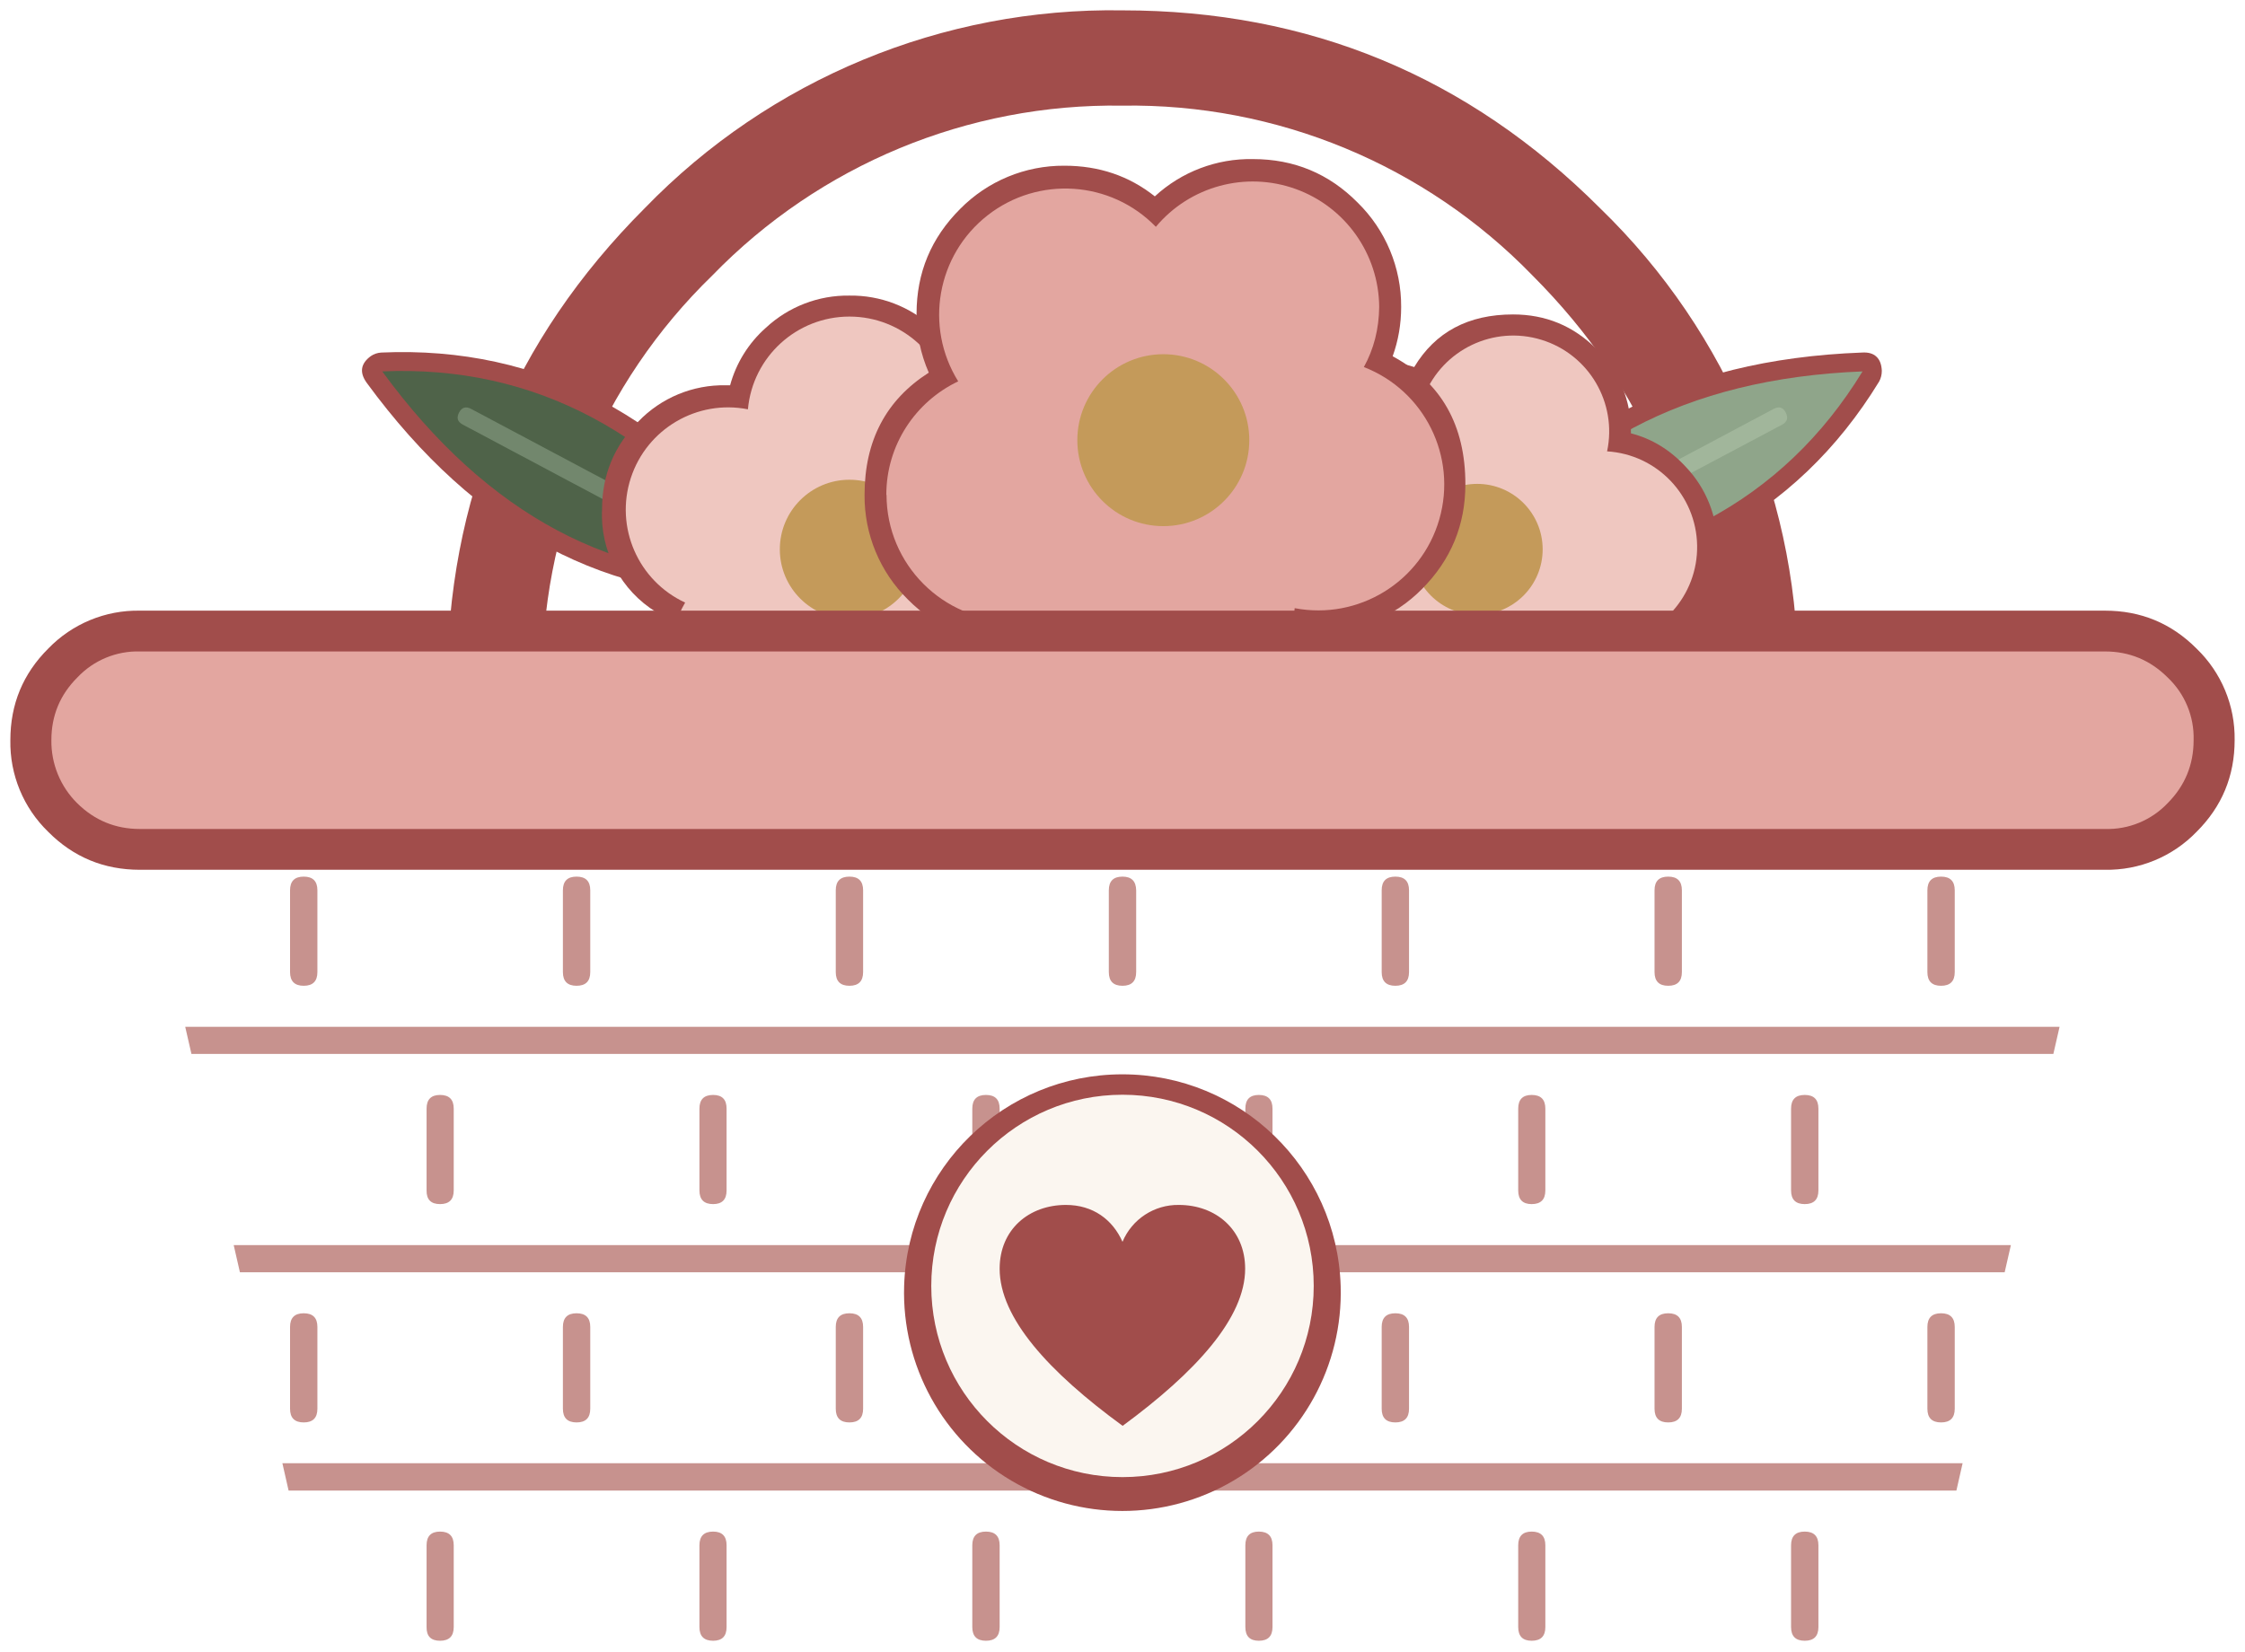
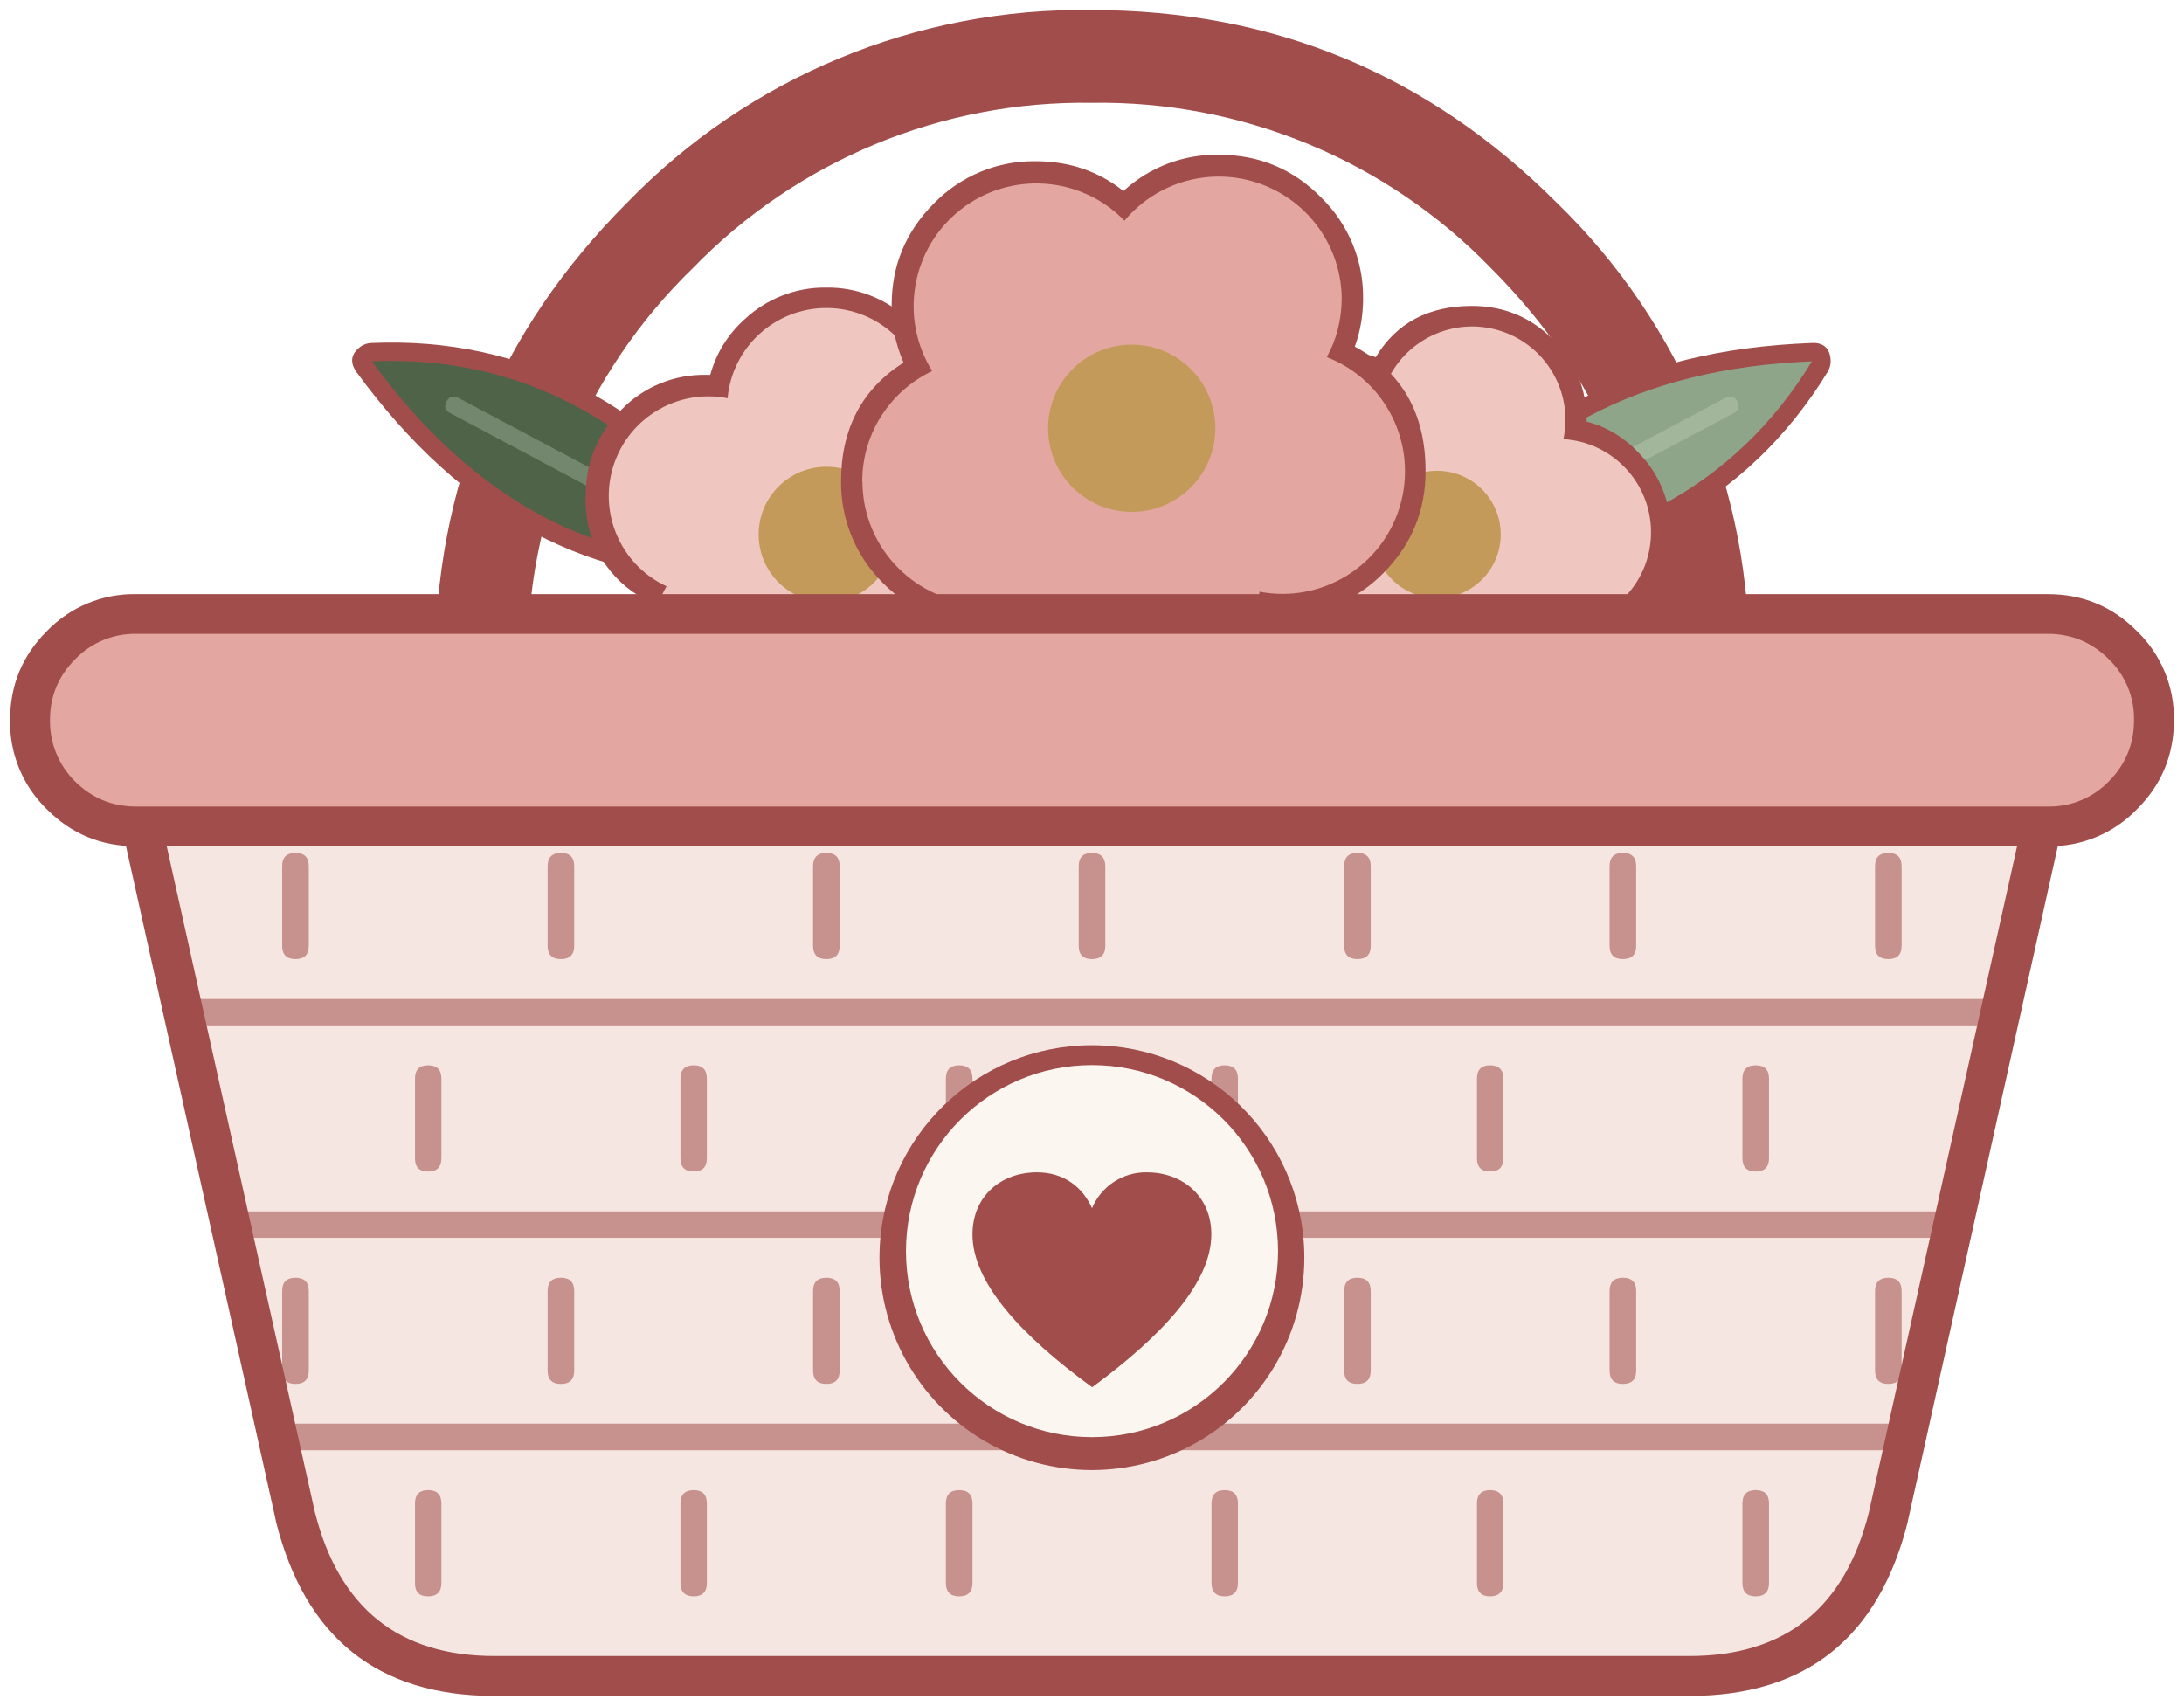
- <svg xmlns="http://www.w3.org/2000/svg" viewBox="545.52 402.27 108.36 79.71">
+ <svg xmlns="http://www.w3.org/2000/svg" viewBox="545.52 402.27 108.36 84.65">
  <path fill="#a14d4b" d="M567.1 435.37q0-13.5 9.54-23.05a31.4 31.4 0 0 1 23.06-9.55q13.5 0 23.05 9.55a31.4 31.4 0 0 1 9.55 23.05q0 2.3-2.3 2.3-2.31 0-2.31-2.3 0-11.59-8.2-19.8a27 27 0 0 0-19.8-8.2 27 27 0 0 0-19.79 8.2 27 27 0 0 0-8.2 19.8q0 2.3-2.3 2.3t-2.3-2.3m0 0" />
  <path fill="#a14d4b" d="M582.6 431.02q-11.48.52-19.38-10.27-.54-.75.2-1.29.22-.15.5-.17 11.5-.51 19.4 10.26.27.38.22.7t-.42.6a1 1 0 0 1-.51.17m0 0" />
  <path fill="#4f6349" d="M582.57 430.1q-11 .5-18.6-9.9 11-.48 18.6 9.9m0 0" />
  <path fill="#72876d" d="m580.13 429.3-12.27-6.53q-.2-.11-.24-.25t.06-.34q.2-.37.58-.17l12.28 6.53q.18.1.23.25.04.14-.06.32-.2.39-.58.18m0 0" />
  <path fill="#a14d4b" d="M616.04 429.62q6-9.83 19.35-10.33.46-.03.7.2.24.22.26.68 0 .28-.13.52-6 9.82-19.37 10.33-.45.03-.7-.2-.23-.22-.25-.69-.01-.27.14-.5m0 0" />
  <path fill="#8fa58a" d="M616.82 430.1q5.75-9.39 18.6-9.9-5.74 9.4-18.6 9.9m0 0" />
  <path fill="#a1b69b" d="m618.86 428.54 12.27-6.53q.39-.2.58.17.1.2.06.34t-.23.25l-12.28 6.52q-.39.21-.58-.18-.11-.18-.06-.32.04-.15.24-.25m0 0" />
-   <path fill="#a14d4b" d="M576.85 433.86q0-1.07.36-2.03a5.5 5.5 0 0 1-2.63-4.98q0-2.47 1.75-4.23a5.7 5.7 0 0 1 4.23-1.75h.2a5.7 5.7 0 0 1 1.73-2.78 5.8 5.8 0 0 1 4.03-1.55 5.8 5.8 0 0 1 4.03 1.55 6 6 0 0 1 1.73 2.78h.2q2.49 0 4.23 1.75a5.8 5.8 0 0 1 1.75 4.23q0 3.35-2.62 4.98.35.96.35 2.03 0 2.47-1.75 4.23a5.8 5.8 0 0 1-4.23 1.75 5.7 5.7 0 0 1-3.69-1.26 5.7 5.7 0 0 1-3.69 1.26 5.8 5.8 0 0 1-4.22-1.75 5.8 5.8 0 0 1-1.76-4.23m9.46-5.37-.13.4.34.25.34-.25-.13-.4zm0 0" />
+   <path fill="#a14d4b" d="M576.85 433.86q0-1.07.36-2.03a5.5 5.5 0 0 1-2.63-4.98q0-2.47 1.75-4.23a5.7 5.7 0 0 1 4.23-1.75h.2a5.7 5.7 0 0 1 1.73-2.78 5.8 5.8 0 0 1 4.03-1.55 5.8 5.8 0 0 1 4.03 1.55 5.8 5.8 0 0 1 1.73 2.78h.2q2.49 0 4.23 1.75a5.8 5.8 0 0 1 1.75 4.23q0 3.35-2.62 4.98.35.96.35 2.03 0 2.47-1.75 4.23a5.8 5.8 0 0 1-4.23 1.75 5.7 5.7 0 0 1-3.69-1.26 5.7 5.7 0 0 1-3.69 1.26 5.8 5.8 0 0 1-4.22-1.75 5.8 5.8 0 0 1-1.76-4.23m9.46-5.37-.13.4.34.25.34-.25-.13-.4zm0 0" />
  <path fill="#efc7c0" d="M577.9 433.86c0-.91.26-1.76.69-2.5a4.94 4.94 0 0 1 3.03-9.33 4.92 4.92 0 0 1 9.8 0q.52-.1 1.06-.1a4.92 4.92 0 0 1 1.98 9.44 4.92 4.92 0 0 1-7.94 5.76 4.92 4.92 0 0 1-8.61-3.27m7.56-6.53q-.12 1.09-.65 2a5 5 0 0 1 1.71 1.26 5 5 0 0 1 1.71-1.25 5 5 0 0 1-.65-2.01 5 5 0 0 1-2.12 0m0 0" />
  <path fill="#c49a5a" d="M583.16 428.79a3.36 3.36 0 1 0 6.72 0 3.36 3.36 0 0 0-6.72 0m0 0" />
-   <path fill="#a14d4b" d="M606.41 432.34q0-1.95 1.11-3.4a5.4 5.4 0 0 1-1.22-3.54q0-2.36 1.66-4.02a5.5 5.5 0 0 1 4.02-1.67q.94 0 1.8.28 1.53-2.54 4.77-2.54 2.36 0 4.02 1.66a5.5 5.5 0 0 1 1.67 4.03v.05q1.52.39 2.65 1.62a5.5 5.5 0 0 1 1.52 3.87q0 2.18-1.45 3.8a5.5 5.5 0 0 1-2.53 1.64v.24q0 2.36-1.66 4.03a5.5 5.5 0 0 1-4.03 1.66 5.2 5.2 0 0 1-4.65-2.37q-.95.34-1.98.34a5.5 5.5 0 0 1-4.03-1.66 5.5 5.5 0 0 1-1.67-4.02m10.62-3.66v-.06l-.3-.08-.17.25.18.25.3-.1zm0 0" />
-   <path fill="#efc7c0" d="M607.47 432.34c0-1.36.58-2.57 1.5-3.42a4.63 4.63 0 0 1 5.3-7.56 4.63 4.63 0 0 1 8.82 2.7 4.63 4.63 0 0 1 .16 9.23 4.62 4.62 0 0 1-4.5 5.71 4.6 4.6 0 0 1-4.23-2.7q-1.07.66-2.41.67a4.64 4.64 0 0 1-4.64-4.63m10.62-3.66q0-.46.09-.92a5 5 0 0 1-1.91-.58 4.5 4.5 0 0 1-1.15 1.63q.76.66 1.2 1.6.85-.53 1.9-.65-.14-.52-.13-1.08m0 0" />
+   <path fill="#a14d4b" d="M606.41 432.34q0-1.95 1.11-3.4a5.4 5.4 0 0 1-1.22-3.54q0-2.36 1.66-4.02a5.5 5.5 0 0 1 4.02-1.67q.94 0 1.8.28 1.53-2.54 4.77-2.54 2.36 0 4.02 1.66a5.5 5.5 0 0 1 1.67 4.03v.05q1.52.39 2.65 1.62a5.5 5.5 0 0 1 1.52 3.87q0 2.18-1.45 3.8a5.5 5.5 0 0 1-2.53 1.64v.24q0 2.36-1.66 4.03a5.5 5.5 0 0 1-4.03 1.66 5.2 5.2 0 0 1-4.65-2.37q-.95.34-1.98.34a5.5 5.5 0 0 1-4.03-1.66 5.5 5.5 0 0 1-1.67-4.02m10.62-3.66v-.06l-.3-.08-.17.25.18.25q.15-.06.3-.1zm0 0" />
+   <path fill="#efc7c0" d="M607.47 432.34c0-1.36.58-2.57 1.5-3.42a4.63 4.63 0 0 1 5.3-7.56 4.63 4.63 0 0 1 8.82 2.7 4.63 4.63 0 0 1 .16 9.23 4.62 4.62 0 0 1-4.5 5.71 4.6 4.6 0 0 1-4.23-2.7q-1.07.66-2.41.67a4.64 4.64 0 0 1-4.64-4.63m10.62-3.66q0-.46.09-.92a4.6 4.6 0 0 1-1.91-.58 4.5 4.5 0 0 1-1.15 1.63q.76.66 1.2 1.6.85-.53 1.9-.65-.14-.52-.13-1.08m0 0" />
  <path fill="#c49a5a" d="M613.66 428.79a3.16 3.16 0 1 0 6.32 0 3.16 3.16 0 0 0-6.32 0m0 0" />
-   <path fill="#a14d4b" d="M587.25 426.16q0-3.92 3.1-5.9a7 7 0 0 1-.59-2.85q0-2.95 2.1-5.05a7 7 0 0 1 5.04-2.09q2.5 0 4.36 1.48a6.8 6.8 0 0 1 4.74-1.8q2.97 0 5.05 2.1a7 7 0 0 1 2.1 5.04q0 1.24-.41 2.38 3.51 1.89 3.51 6.18 0 2.95-2.09 5.05a7 7 0 0 1-5.05 2.09h-.19a7 7 0 0 1-2.08 3.66 7 7 0 0 1-4.9 1.94 7 7 0 0 1-4.72-1.78 7 7 0 0 1-2.13-3.34q-.35.03-.7.03a7 7 0 0 1-5.05-2.09 7 7 0 0 1-2.09-5.05m14.4-3.41q-.34.3-.7.55.16.42.3.85.34-.03.7-.04l.2.01q.08-.44.24-.87-.38-.23-.75-.5m0 0" />
+   <path fill="#a14d4b" d="M587.25 426.16q0-3.92 3.1-5.9a7 7 0 0 1-.59-2.85q0-2.95 2.1-5.05a6.9 6.9 0 0 1 5.04-2.09q2.5 0 4.36 1.48a6.8 6.8 0 0 1 4.74-1.8q2.97 0 5.05 2.1a6.9 6.9 0 0 1 2.1 5.04q0 1.24-.41 2.38 3.51 1.89 3.51 6.18 0 2.95-2.09 5.05a6.9 6.9 0 0 1-5.05 2.09h-.19a7 7 0 0 1-2.08 3.66 7 7 0 0 1-4.9 1.94 7 7 0 0 1-4.72-1.78 7 7 0 0 1-2.13-3.34q-.35.03-.7.03a7 7 0 0 1-5.05-2.09 7 7 0 0 1-2.09-5.05m14.4-3.41q-.34.3-.7.55.16.42.3.85.34-.03.7-.04l.2.01q.08-.44.24-.87-.38-.23-.75-.5m0 0" />
  <path fill="#e3a6a0" d="M588.3 426.16c0-2.41 1.41-4.5 3.47-5.48a6.09 6.09 0 0 1 9.54-7.46 6.1 6.1 0 0 1 10.78 3.87q-.02 1.6-.74 2.9a6.08 6.08 0 0 1-3.34 11.64 6.09 6.09 0 0 1-12.1.43q-.74.19-1.52.19a6.1 6.1 0 0 1-6.08-6.09m13.3-4.87a6 6 0 0 1-2.07 1.61q.7 1.1.9 2.46a6 6 0 0 1 2.61-.1q.1-1.36.73-2.51a6 6 0 0 1-2.18-1.46m0 0" />
  <path fill="#c49a5a" d="M597.52 423.52a4.15 4.15 0 1 0 8.3 0 4.15 4.15 0 0 0-8.3 0m0 0" />
+   <path fill="#f6e6e1" d="M552.27 441.96h94.85l-7.9 35.56q-1.98 7.9-9.88 7.91h-59.29q-7.9 0-9.87-7.9Zm0 0" />
  <path fill="#c7928e" d="m554.76 453.15-.3-1.31h90.47l-.3 1.31Zm2.34 10.54-.3-1.31h85.78l-.3 1.31Zm2.35 10.54-.3-1.32h81.1l-.3 1.32Zm1.39-28.98v3.95q0 .66-.66.66t-.66-.66v-3.95q0-.66.66-.66t.66.66m13.17 0v3.95q0 .66-.66.66t-.66-.66v-3.95q0-.66.66-.66t.66.66m13.17 0v3.95q0 .66-.66.66t-.66-.66v-3.95q0-.66.66-.66t.66.66m13.18 0v3.95q0 .66-.66.66t-.66-.66v-3.95q0-.66.66-.66.65 0 .66.66m13.17 0v3.95q0 .66-.66.66t-.66-.66v-3.95q0-.66.66-.66t.66.66m13.17 0v3.95q0 .66-.66.66t-.66-.66v-3.95q0-.66.66-.66t.66.66m13.17 0v3.95q0 .66-.66.66t-.66-.66v-3.95q0-.66.66-.66t.66.66m-72.45 10.54v3.95q0 .66-.66.66t-.65-.66v-3.95q0-.66.65-.66.66 0 .66.66m13.17 0v3.95q0 .66-.65.66-.66 0-.66-.66v-3.95q0-.66.66-.66.65 0 .65.66m13.18 0v3.95q0 .66-.66.66t-.66-.66v-3.95q0-.66.66-.66t.66.66m13.17 0v3.95q0 .66-.66.66-.65 0-.65-.66v-3.95q0-.66.65-.66.66 0 .66.66m13.17 0v3.95q0 .66-.66.66-.65 0-.65-.66v-3.95q0-.66.65-.66.66 0 .66.66m13.18 0v3.95q0 .66-.66.66t-.66-.66v-3.95q0-.66.66-.66t.66.66m-72.45 10.54v3.95q0 .66-.66.66t-.66-.66v-3.95q0-.66.66-.66t.66.66m13.17 0v3.95q0 .66-.66.66t-.66-.66v-3.95q0-.66.66-.66t.66.66m13.17 0v3.95q0 .66-.66.66t-.66-.66v-3.95q0-.66.66-.66t.66.66m13.18 0v3.95q0 .66-.66.66t-.66-.66v-3.95q0-.66.66-.66.65 0 .66.66m13.17 0v3.95q0 .66-.66.66t-.66-.66v-3.95q0-.66.66-.66t.66.66m13.17 0v3.95q0 .66-.66.66t-.66-.66v-3.95q0-.66.66-.66t.66.66m13.17 0v3.95q0 .66-.66.66t-.66-.66v-3.95q0-.66.66-.66t.66.66m-72.45 10.54v3.95q0 .66-.66.66t-.65-.66v-3.95q0-.66.65-.66.66 0 .66.66m13.17 0v3.95q0 .66-.65.66-.66 0-.66-.66v-3.95q0-.66.66-.66.65 0 .65.66m13.18 0v3.95q0 .66-.66.66t-.66-.66v-3.95q0-.66.66-.66t.66.66m13.17 0v3.95q0 .66-.66.66-.65 0-.65-.66v-3.95q0-.66.65-.66.66 0 .66.66m13.17 0v3.95q0 .66-.66.66-.65 0-.65-.66v-3.95q0-.66.65-.66.66 0 .66.66m13.18 0v3.95q0 .66-.66.66t-.66-.66v-3.95q0-.66.66-.66t.66.66m0 0" />
+   <path fill="#a14d4b" d="M552.27 440.97h94.85q.99 0 .99.99l-.03.22-7.9 35.56v.02q-2.17 8.66-10.84 8.66h-59.29q-8.67 0-10.84-8.66v-.02l-7.9-35.56q-.22-.97.74-1.18zm1.23 1.98 7.64 34.34q1.8 7.15 8.91 7.15h59.29q7.13 0 8.91-7.15l7.64-34.34Zm0 0" />
  <path fill="#a14d4b" d="M552.27 431.75h94.85q2.6 0 4.42 1.83a6 6 0 0 1 1.84 4.42q0 2.6-1.84 4.43a6 6 0 0 1-4.42 1.83h-94.85q-2.6 0-4.42-1.83a6 6 0 0 1-1.83-4.43q0-2.6 1.83-4.42a6 6 0 0 1 4.42-1.83m0 0" />
-   <path fill="#e3a6a0" d="M552.27 433.72h94.85q1.77 0 3.03 1.26a4 4 0 0 1 1.25 3.02q0 1.78-1.25 3.04a4 4 0 0 1-3.03 1.25h-94.85q-1.77 0-3.03-1.25A4.2 4.2 0 0 1 548 438q0-1.77 1.25-3.02a4 4 0 0 1 3.03-1.26m0 0" />
+   <path fill="#e3a6a0" d="M552.27 433.72h94.85q1.77 0 3.03 1.26a4.1 4.1 0 0 1 1.25 3.02q0 1.78-1.25 3.04a4.1 4.1 0 0 1-3.03 1.25h-94.85q-1.77 0-3.03-1.25A4.2 4.2 0 0 1 548 438q0-1.77 1.25-3.02a4.1 4.1 0 0 1 3.03-1.26m0 0" />
  <path fill="#a14d4b" d="M589.16 464.35a10.54 10.54 0 1 0 21.07 0 10.54 10.54 0 0 0-21.07 0m0 0" />
  <path fill="#fbf6f0" d="M590.47 464.35a9.23 9.23 0 1 0 18.46 0 9.23 9.23 0 0 0-18.46 0m0 0" />
  <path fill="#a14d4b" d="M599.7 471.1c-3.56-2.6-5.93-5.2-5.93-7.58 0-1.9 1.42-3.08 3.2-3.08 1.3 0 2.25.7 2.73 1.78a2.9 2.9 0 0 1 2.72-1.78c1.78 0 3.2 1.19 3.2 3.08 0 2.37-2.37 4.98-5.92 7.59m0 0" />
</svg>
